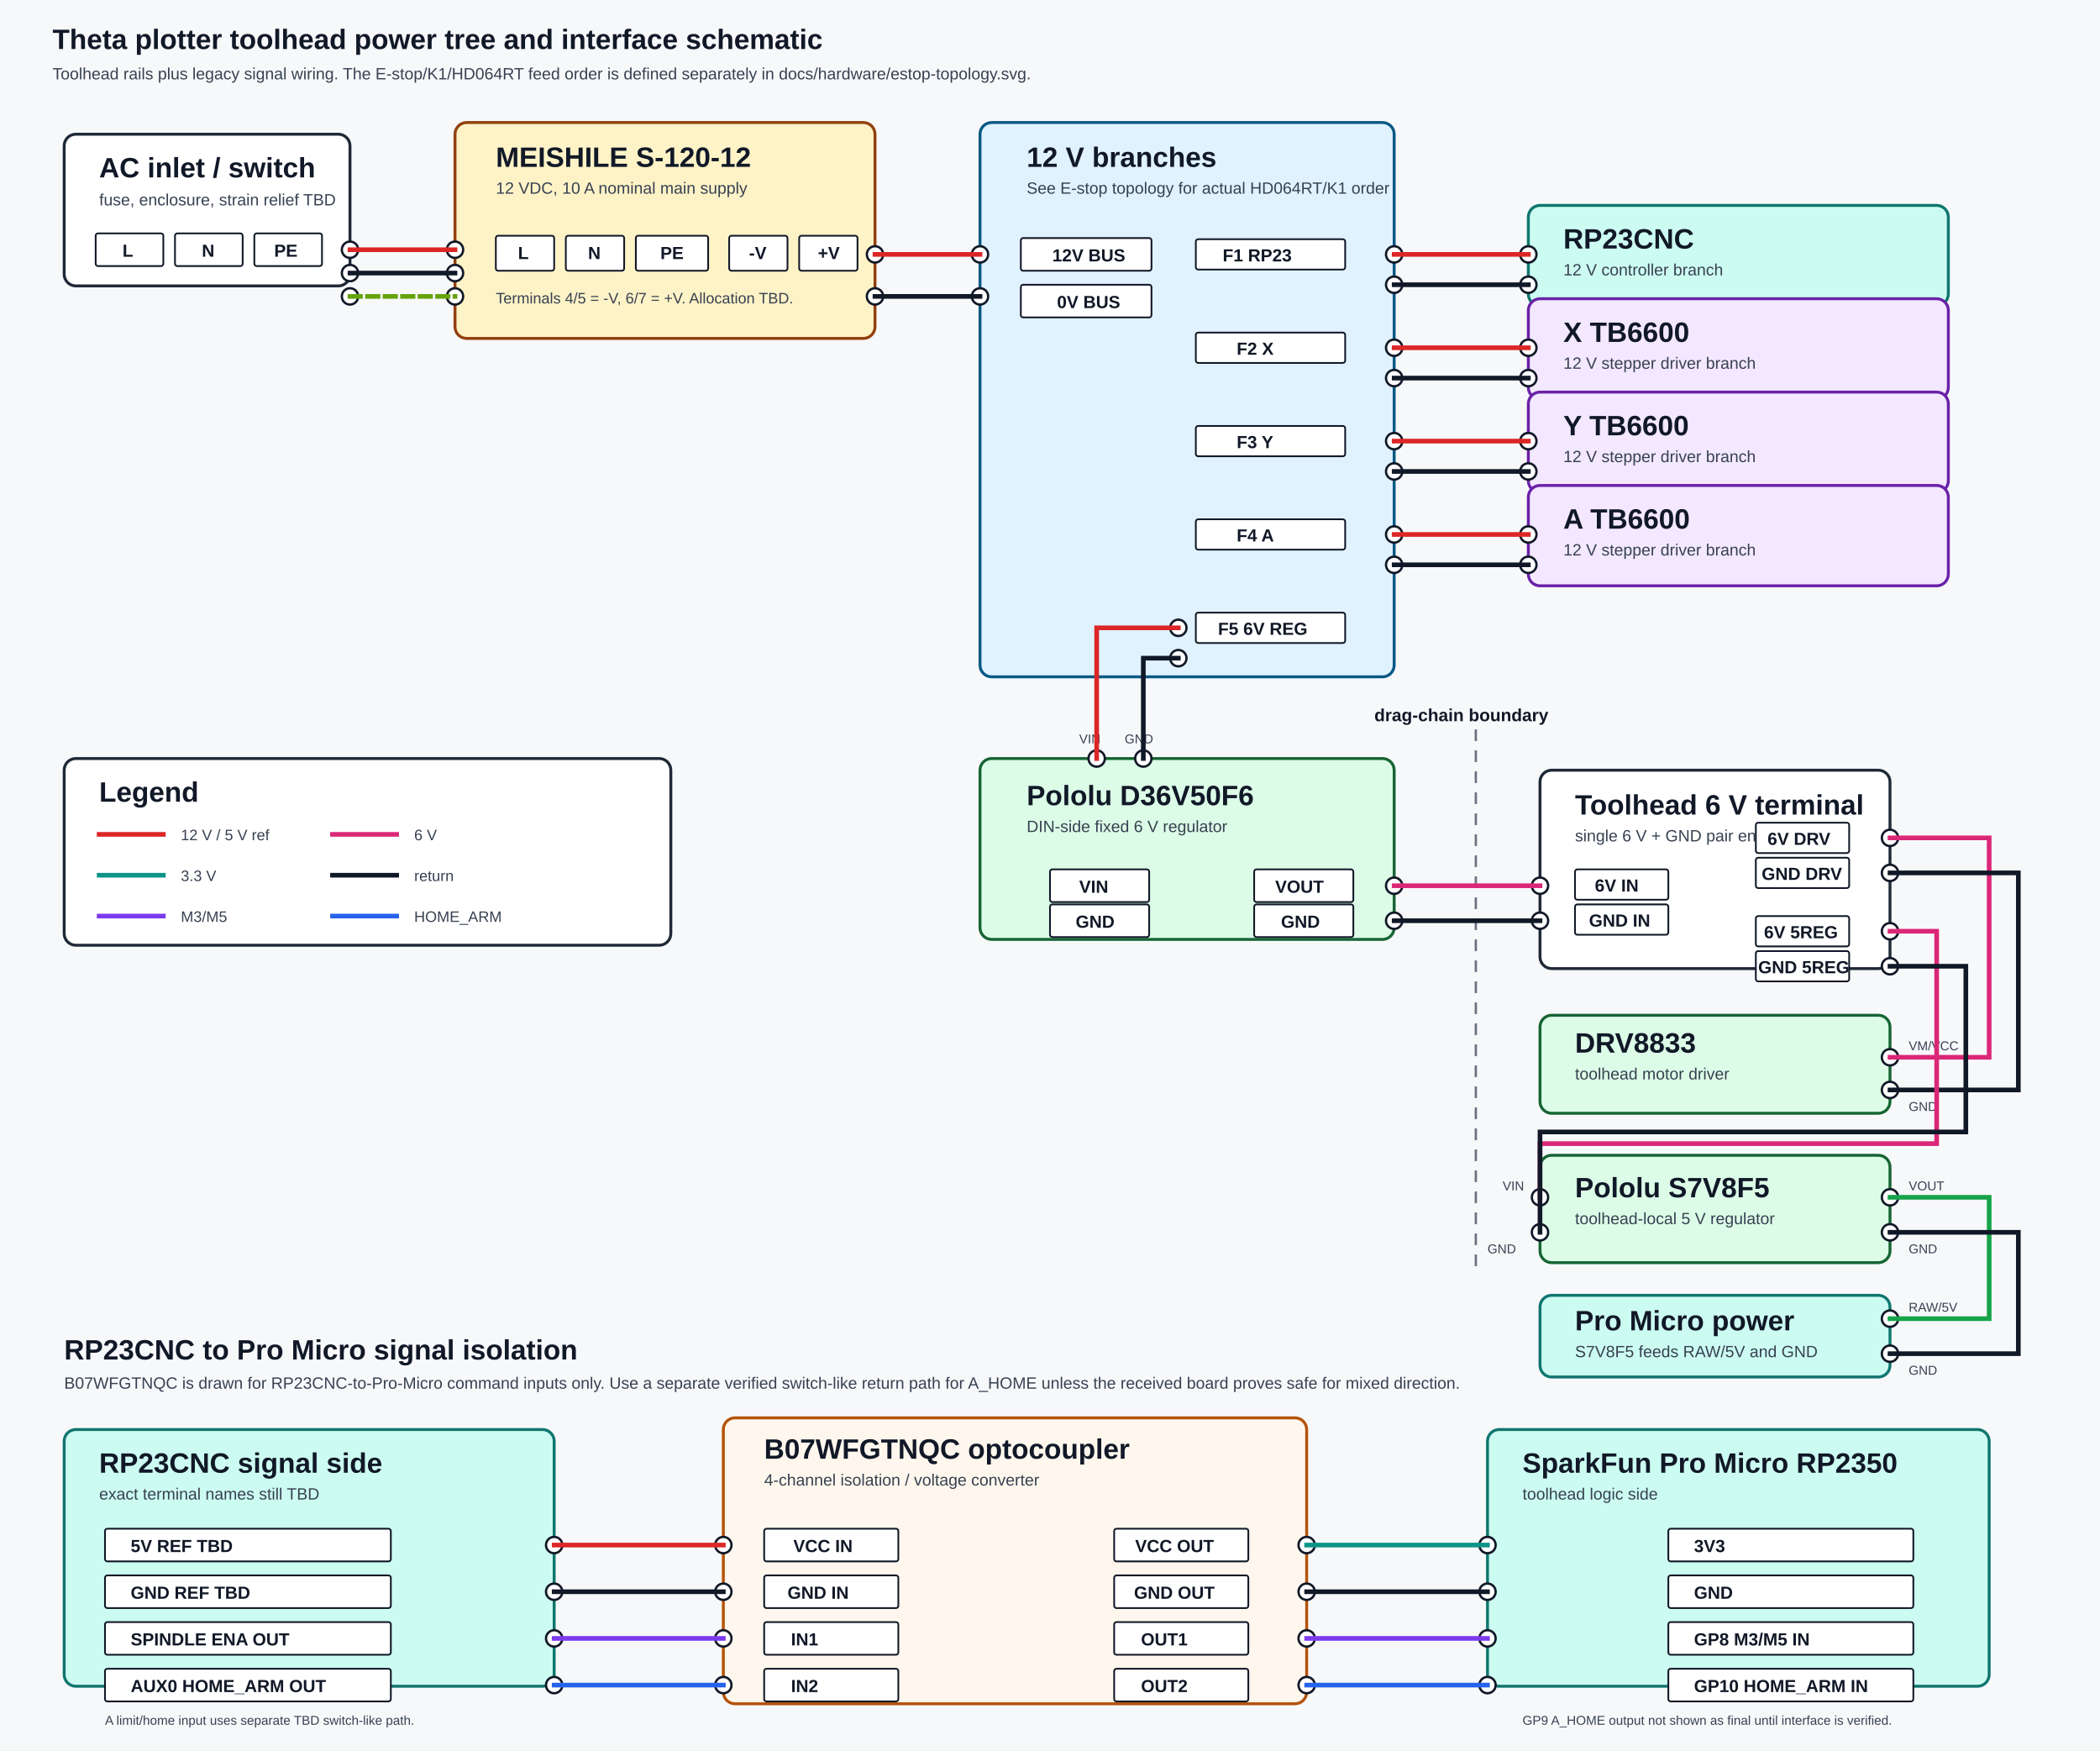
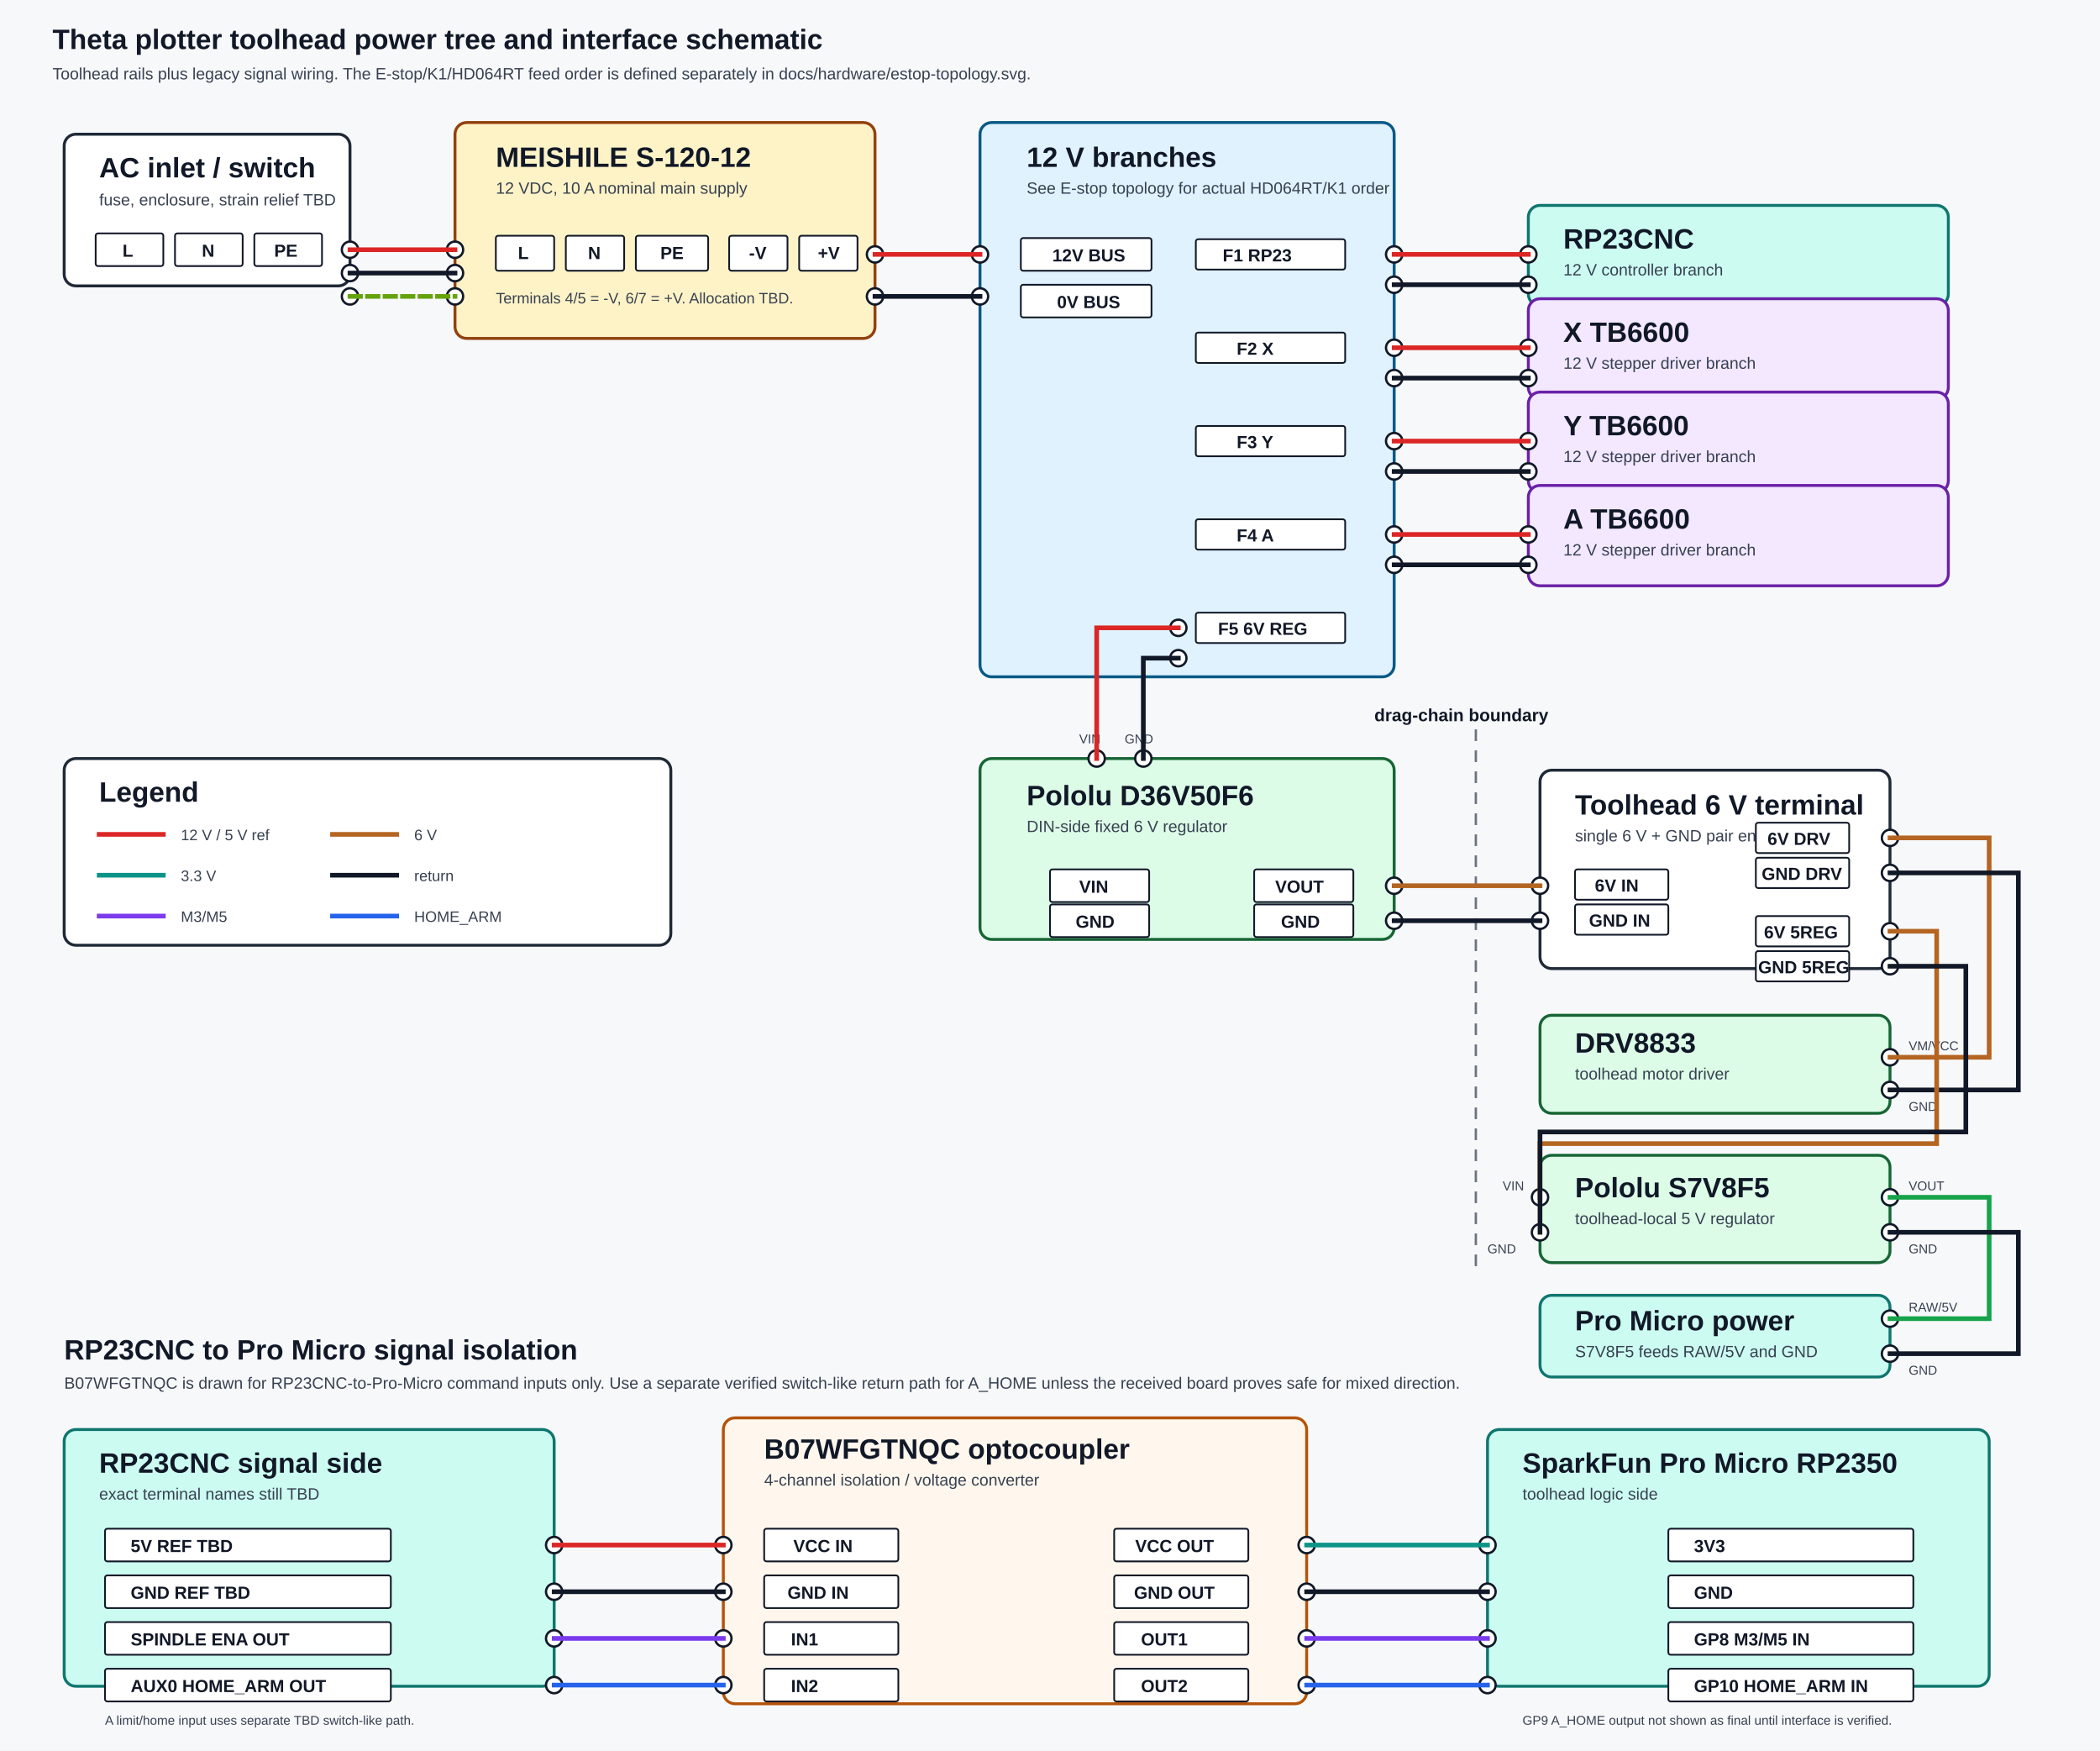
<svg xmlns="http://www.w3.org/2000/svg" width="1800" height="1500" viewBox="0 0 1800 1500">
  <defs>
    <style>
-       .bg{fill:#f7f8fa}.box{fill:#fff;stroke:#1f2937;stroke-width:2.5;rx:10;ry:10}.source{fill:#fef3c7;stroke:#92400e}.dist{fill:#e0f2fe;stroke:#075985}.din{fill:#dcfce7;stroke:#166534}.load{fill:#f3e8ff;stroke:#6b21a8}.tool{fill:#ccfbf1;stroke:#0f766e}.sig{fill:#fff7ed;stroke:#b45309}.warn{fill:#fff1f2;stroke:#be123c}.term{fill:#fff;stroke:#111827;stroke-width:1.5;rx:2;ry:2}.pin{fill:#fff;stroke:#111827;stroke-width:2}.title{font:700 24px Arial,sans-serif;fill:#111827}.subtitle{font:400 14px Arial,sans-serif;fill:#374151}.label{font:700 15px Arial,sans-serif;fill:#111827}.small{font:400 13px Arial,sans-serif;fill:#374151}.tiny{font:400 11px Arial,sans-serif;fill:#374151}.wire{fill:none;stroke-width:4;stroke-linecap:square;stroke-linejoin:miter}.p12{stroke:#dc2626}.gnd{stroke:#111827}.p6{stroke:#db2777}.p5{stroke:#16a34a}.p33{stroke:#0d9488}.earth{stroke:#65a30d;stroke-dasharray:9 6}.m3{stroke:#7c3aed}.arm{stroke:#2563eb}.home{stroke:#be123c;stroke-dasharray:9 6}.zone{fill:none;stroke:#6b7280;stroke-width:2;stroke-dasharray:10 8}
+       .bg{fill:#f7f8fa}.box{fill:#fff;stroke:#1f2937;stroke-width:2.5;rx:10;ry:10}.source{fill:#fef3c7;stroke:#92400e}.dist{fill:#e0f2fe;stroke:#075985}.din{fill:#dcfce7;stroke:#166534}.load{fill:#f3e8ff;stroke:#6b21a8}.tool{fill:#ccfbf1;stroke:#0f766e}.sig{fill:#fff7ed;stroke:#b45309}.warn{fill:#fff1f2;stroke:#be123c}.term{fill:#fff;stroke:#111827;stroke-width:1.5;rx:2;ry:2}.pin{fill:#fff;stroke:#111827;stroke-width:2}.title{font:700 24px Arial,sans-serif;fill:#111827}.subtitle{font:400 14px Arial,sans-serif;fill:#374151}.label{font:700 15px Arial,sans-serif;fill:#111827}.small{font:400 13px Arial,sans-serif;fill:#374151}.tiny{font:400 11px Arial,sans-serif;fill:#374151}.wire{fill:none;stroke-width:4;stroke-linecap:square;stroke-linejoin:miter}.p12{stroke:#dc2626}.gnd{stroke:#111827}.p6{stroke:#b46522}.p5{stroke:#16a34a}.p33{stroke:#0d9488}.earth{stroke:#65a30d;stroke-dasharray:9 6}.m3{stroke:#7c3aed}.arm{stroke:#2563eb}.home{stroke:#be123c;stroke-dasharray:9 6}.zone{fill:none;stroke:#6b7280;stroke-width:2;stroke-dasharray:10 8}
    </style>
  </defs>
  <rect class="bg" width="1800" height="1500" />
  <text class="title" x="45" y="42">Theta plotter toolhead power tree and interface schematic</text>
  <text class="subtitle" x="45" y="68">Toolhead rails plus legacy signal wiring. The E-stop/K1/HD064RT feed order is defined separately in docs/hardware/estop-topology.svg.</text>
  <rect class="box" x="55" y="115" width="245" height="130" />
  <text class="title" x="85" y="152">AC inlet / switch</text>
  <text class="subtitle" x="85" y="176">fuse, enclosure, strain relief TBD</text>
  <rect class="term" x="82" y="200" width="58" height="28" />
  <text class="label" x="105" y="220">L</text>
  <rect class="term" x="150" y="200" width="58" height="28" />
  <text class="label" x="173" y="220">N</text>
  <rect class="term" x="218" y="200" width="58" height="28" />
  <text class="label" x="235" y="220">PE</text>
  <circle class="pin" cx="300" cy="214" r="7" />
  <circle class="pin" cx="300" cy="234" r="7" />
  <circle class="pin" cx="300" cy="254" r="7" />
  <rect class="box source" x="390" y="105" width="360" height="185" />
  <text class="title" x="425" y="143">MEISHILE S-120-12</text>
  <text class="subtitle" x="425" y="166">12 VDC, 10 A nominal main supply</text>
  <rect class="term" x="425" y="202" width="50" height="30" />
  <text class="label" x="444" y="222">L</text>
  <rect class="term" x="485" y="202" width="50" height="30" />
  <text class="label" x="504" y="222">N</text>
  <rect class="term" x="545" y="202" width="62" height="30" />
  <text class="label" x="566" y="222">PE</text>
  <rect class="term" x="625" y="202" width="50" height="30" />
  <text class="label" x="642" y="222">-V</text>
  <rect class="term" x="685" y="202" width="50" height="30" />
  <text class="label" x="701" y="222">+V</text>
  <text class="small" x="425" y="260">Terminals 4/5 = -V, 6/7 = +V. Allocation TBD.</text>
  <circle class="pin" cx="390" cy="214" r="7" />
  <circle class="pin" cx="390" cy="234" r="7" />
  <circle class="pin" cx="390" cy="254" r="7" />
  <circle class="pin" cx="750" cy="218" r="7" />
  <circle class="pin" cx="750" cy="254" r="7" />
  <path class="wire p12" d="M300 214 H390" />
  <path class="wire gnd" d="M300 234 H390" />
  <path class="wire earth" d="M300 254 H390" />
  <rect class="box dist" x="840" y="105" width="355" height="475" />
  <text class="title" x="880" y="143">12 V branches</text>
  <text class="subtitle" x="880" y="166">See E-stop topology for actual HD064RT/K1 order</text>
  <rect class="term" x="875" y="204" width="112" height="28" />
  <text class="label" x="902" y="224">12V BUS</text>
  <rect class="term" x="875" y="244" width="112" height="28" />
  <text class="label" x="906" y="264">0V BUS</text>
  <circle class="pin" cx="840" cy="218" r="7" />
  <circle class="pin" cx="840" cy="254" r="7" />
  <path class="wire p12" d="M750 218 H840" />
  <path class="wire gnd" d="M750 254 H840" />
  <rect class="term" x="1025" y="205" width="128" height="26" />
  <text class="label" x="1048" y="224">F1 RP23</text>
  <rect class="term" x="1025" y="285" width="128" height="26" />
  <text class="label" x="1060" y="304">F2 X</text>
  <rect class="term" x="1025" y="365" width="128" height="26" />
  <text class="label" x="1060" y="384">F3 Y</text>
  <rect class="term" x="1025" y="445" width="128" height="26" />
  <text class="label" x="1060" y="464">F4 A</text>
  <rect class="term" x="1025" y="525" width="128" height="26" />
  <text class="label" x="1044" y="544">F5 6V REG</text>
  <circle class="pin" cx="1195" cy="218" r="7" />
  <circle class="pin" cx="1195" cy="244" r="7" />
  <circle class="pin" cx="1195" cy="298" r="7" />
  <circle class="pin" cx="1195" cy="324" r="7" />
  <circle class="pin" cx="1195" cy="378" r="7" />
  <circle class="pin" cx="1195" cy="404" r="7" />
  <circle class="pin" cx="1195" cy="458" r="7" />
  <circle class="pin" cx="1195" cy="484" r="7" />
  <circle class="pin" cx="1010" cy="538" r="7" />
  <circle class="pin" cx="1010" cy="564" r="7" />
  <rect class="box tool" x="1310" y="176" width="360" height="86" />
  <text class="title" x="1340" y="213">RP23CNC</text>
  <text class="subtitle" x="1340" y="236">12 V controller branch</text>
  <circle class="pin" cx="1310" cy="218" r="7" />
  <circle class="pin" cx="1310" cy="244" r="7" />
  <path class="wire p12" d="M1195 218 H1310" />
  <path class="wire gnd" d="M1195 244 H1310" />
  <rect class="box load" x="1310" y="256" width="360" height="86" />
  <text class="title" x="1340" y="293">X TB6600</text>
  <text class="subtitle" x="1340" y="316">12 V stepper driver branch</text>
  <circle class="pin" cx="1310" cy="298" r="7" />
  <circle class="pin" cx="1310" cy="324" r="7" />
  <path class="wire p12" d="M1195 298 H1310" />
  <path class="wire gnd" d="M1195 324 H1310" />
  <rect class="box load" x="1310" y="336" width="360" height="86" />
  <text class="title" x="1340" y="373">Y TB6600</text>
  <text class="subtitle" x="1340" y="396">12 V stepper driver branch</text>
  <circle class="pin" cx="1310" cy="378" r="7" />
  <circle class="pin" cx="1310" cy="404" r="7" />
  <path class="wire p12" d="M1195 378 H1310" />
  <path class="wire gnd" d="M1195 404 H1310" />
  <rect class="box load" x="1310" y="416" width="360" height="86" />
  <text class="title" x="1340" y="453">A TB6600</text>
  <text class="subtitle" x="1340" y="476">12 V stepper driver branch</text>
  <circle class="pin" cx="1310" cy="458" r="7" />
  <circle class="pin" cx="1310" cy="484" r="7" />
  <path class="wire p12" d="M1195 458 H1310" />
  <path class="wire gnd" d="M1195 484 H1310" />
  <rect class="box din" x="840" y="650" width="355" height="155" />
  <text class="title" x="880" y="690">Pololu D36V50F6</text>
  <text class="subtitle" x="880" y="713">DIN-side fixed 6 V regulator</text>
  <rect class="term" x="900" y="745" width="85" height="28" />
  <text class="label" x="925" y="765">VIN</text>
  <rect class="term" x="900" y="775" width="85" height="28" />
  <text class="label" x="922" y="795">GND</text>
  <rect class="term" x="1075" y="745" width="85" height="28" />
  <text class="label" x="1093" y="765">VOUT</text>
  <rect class="term" x="1075" y="775" width="85" height="28" />
  <text class="label" x="1098" y="795">GND</text>
  <circle class="pin" cx="940" cy="650" r="7" />
  <circle class="pin" cx="980" cy="650" r="7" />
  <circle class="pin" cx="1195" cy="759" r="7" />
  <circle class="pin" cx="1195" cy="789" r="7" />
  <text class="tiny" x="925" y="637">VIN</text>
  <text class="tiny" x="964" y="637">GND</text>
  <path class="wire p12" d="M1010 538 H940 V650" />
  <path class="wire gnd" d="M1010 564 H980 V650" />
  <line class="zone" x1="1265" y1="625" x2="1265" y2="1085" />
  <text class="label" x="1178" y="618">drag-chain boundary</text>
  <rect class="box" x="1320" y="660" width="300" height="170" />
  <text class="title" x="1350" y="698">Toolhead 6 V terminal</text>
  <text class="subtitle" x="1350" y="721">single 6 V + GND pair enters here</text>
  <rect class="term" x="1350" y="745" width="80" height="26" />
  <text class="label" x="1367" y="764">6V IN</text>
  <rect class="term" x="1350" y="775" width="80" height="26" />
  <text class="label" x="1362" y="794">GND IN</text>
  <rect class="term" x="1505" y="705" width="80" height="26" />
  <text class="label" x="1515" y="724">6V DRV</text>
  <rect class="term" x="1505" y="735" width="80" height="26" />
  <text class="label" x="1510" y="754">GND DRV</text>
  <rect class="term" x="1505" y="785" width="80" height="26" />
  <text class="label" x="1512" y="804">6V 5REG</text>
  <rect class="term" x="1505" y="815" width="80" height="26" />
  <text class="label" x="1507" y="834">GND 5REG</text>
  <circle class="pin" cx="1320" cy="759" r="7" />
  <circle class="pin" cx="1320" cy="789" r="7" />
  <circle class="pin" cx="1620" cy="718" r="7" />
  <circle class="pin" cx="1620" cy="748" r="7" />
  <circle class="pin" cx="1620" cy="798" r="7" />
  <circle class="pin" cx="1620" cy="828" r="7" />
  <path class="wire p6" d="M1195 759 H1320" />
  <path class="wire gnd" d="M1195 789 H1320" />
  <rect class="box din" x="1320" y="870" width="300" height="84" />
  <text class="title" x="1350" y="902">DRV8833</text>
  <text class="subtitle" x="1350" y="925">toolhead motor driver</text>
  <circle class="pin" cx="1620" cy="906" r="7" />
  <circle class="pin" cx="1620" cy="934" r="7" />
  <text class="tiny" x="1636" y="900">VM/VCC</text>
  <text class="tiny" x="1636" y="952">GND</text>
  <path class="wire p6" d="M1620 718 H1705 V906 H1620" />
  <path class="wire gnd" d="M1620 748 H1730 V934 H1620" />
  <rect class="box din" x="1320" y="990" width="300" height="92" />
  <text class="title" x="1350" y="1026">Pololu S7V8F5</text>
  <text class="subtitle" x="1350" y="1049">toolhead-local 5 V regulator</text>
  <circle class="pin" cx="1320" cy="1026" r="7" />
  <circle class="pin" cx="1320" cy="1056" r="7" />
  <circle class="pin" cx="1620" cy="1026" r="7" />
  <circle class="pin" cx="1620" cy="1056" r="7" />
  <text class="tiny" x="1288" y="1020">VIN</text>
  <text class="tiny" x="1275" y="1074">GND</text>
  <text class="tiny" x="1636" y="1020">VOUT</text>
  <text class="tiny" x="1636" y="1074">GND</text>
  <path class="wire p6" d="M1620 798 H1660 V980 H1320 V1026" />
  <path class="wire gnd" d="M1620 828 H1685 V970 H1320 V1056" />
  <rect class="box tool" x="1320" y="1110" width="300" height="70" />
  <text class="title" x="1350" y="1140">Pro Micro power</text>
  <text class="subtitle" x="1350" y="1163">S7V8F5 feeds RAW/5V and GND</text>
  <circle class="pin" cx="1620" cy="1130" r="7" />
  <circle class="pin" cx="1620" cy="1160" r="7" />
  <text class="tiny" x="1636" y="1124">RAW/5V</text>
  <text class="tiny" x="1636" y="1178">GND</text>
  <path class="wire p5" d="M1620 1026 H1705 V1130 H1620" />
  <path class="wire gnd" d="M1620 1056 H1730 V1160 H1620" />
  <rect class="box" x="55" y="650" width="520" height="160" />
  <text class="title" x="85" y="687">Legend</text>
  <line class="wire p12" x1="85" y1="715" x2="140" y2="715" />
  <text class="small" x="155" y="720">12 V / 5 V ref</text>
  <line class="wire p6" x1="285" y1="715" x2="340" y2="715" />
  <text class="small" x="355" y="720">6 V</text>
  <line class="wire p33" x1="85" y1="750" x2="140" y2="750" />
  <text class="small" x="155" y="755">3.3 V</text>
  <line class="wire gnd" x1="285" y1="750" x2="340" y2="750" />
  <text class="small" x="355" y="755">return</text>
  <line class="wire m3" x1="85" y1="785" x2="140" y2="785" />
  <text class="small" x="155" y="790">M3/M5</text>
  <line class="wire arm" x1="285" y1="785" x2="340" y2="785" />
  <text class="small" x="355" y="790">HOME_ARM</text>
  <text class="title" x="55" y="1165">RP23CNC to Pro Micro signal isolation</text>
  <text class="subtitle" x="55" y="1190">B07WFGTNQC is drawn for RP23CNC-to-Pro-Micro command inputs only. Use a separate verified switch-like return path for A_HOME unless the received board proves safe for mixed direction.</text>
  <rect class="box tool" x="55" y="1225" width="420" height="220" />
  <text class="title" x="85" y="1262">RP23CNC signal side</text>
  <text class="subtitle" x="85" y="1285">exact terminal names still TBD</text>
  <rect class="term" x="90" y="1310" width="245" height="28" />
  <text class="label" x="112" y="1330">5V REF TBD</text>
  <circle class="pin" cx="475" cy="1324" r="7" />
  <rect class="term" x="90" y="1350" width="245" height="28" />
  <text class="label" x="112" y="1370">GND REF TBD</text>
  <circle class="pin" cx="475" cy="1364" r="7" />
  <rect class="term" x="90" y="1390" width="245" height="28" />
  <text class="label" x="112" y="1410">SPINDLE ENA OUT</text>
  <circle class="pin" cx="475" cy="1404" r="7" />
  <rect class="term" x="90" y="1430" width="245" height="28" />
  <text class="label" x="112" y="1450">AUX0 HOME_ARM OUT</text>
  <circle class="pin" cx="475" cy="1444" r="7" />
  <text class="tiny" x="90" y="1478">A limit/home input uses separate TBD switch-like path.</text>
  <rect class="box sig" x="620" y="1215" width="500" height="245" />
  <text class="title" x="655" y="1250">B07WFGTNQC optocoupler</text>
  <text class="subtitle" x="655" y="1273">4-channel isolation / voltage converter</text>
  <rect class="term" x="655" y="1310" width="115" height="28" />
  <text class="label" x="680" y="1330">VCC IN</text>
  <circle class="pin" cx="620" cy="1324" r="7" />
  <rect class="term" x="655" y="1350" width="115" height="28" />
  <text class="label" x="675" y="1370">GND IN</text>
  <circle class="pin" cx="620" cy="1364" r="7" />
  <rect class="term" x="655" y="1390" width="115" height="28" />
  <text class="label" x="678" y="1410">IN1</text>
  <circle class="pin" cx="620" cy="1404" r="7" />
  <rect class="term" x="655" y="1430" width="115" height="28" />
  <text class="label" x="678" y="1450">IN2</text>
  <circle class="pin" cx="620" cy="1444" r="7" />
  <rect class="term" x="955" y="1310" width="115" height="28" />
  <text class="label" x="973" y="1330">VCC OUT</text>
  <circle class="pin" cx="1120" cy="1324" r="7" />
  <rect class="term" x="955" y="1350" width="115" height="28" />
  <text class="label" x="972" y="1370">GND OUT</text>
  <circle class="pin" cx="1120" cy="1364" r="7" />
  <rect class="term" x="955" y="1390" width="115" height="28" />
  <text class="label" x="978" y="1410">OUT1</text>
  <circle class="pin" cx="1120" cy="1404" r="7" />
  <rect class="term" x="955" y="1430" width="115" height="28" />
  <text class="label" x="978" y="1450">OUT2</text>
  <circle class="pin" cx="1120" cy="1444" r="7" />
  <rect class="box tool" x="1275" y="1225" width="430" height="220" />
  <text class="title" x="1305" y="1262">SparkFun Pro Micro RP2350</text>
  <text class="subtitle" x="1305" y="1285">toolhead logic side</text>
  <rect class="term" x="1430" y="1310" width="210" height="28" />
  <text class="label" x="1452" y="1330">3V3</text>
  <circle class="pin" cx="1275" cy="1324" r="7" />
  <rect class="term" x="1430" y="1350" width="210" height="28" />
  <text class="label" x="1452" y="1370">GND</text>
  <circle class="pin" cx="1275" cy="1364" r="7" />
  <rect class="term" x="1430" y="1390" width="210" height="28" />
  <text class="label" x="1452" y="1410">GP8 M3/M5 IN</text>
  <circle class="pin" cx="1275" cy="1404" r="7" />
  <rect class="term" x="1430" y="1430" width="210" height="28" />
  <text class="label" x="1452" y="1450">GP10 HOME_ARM IN</text>
  <circle class="pin" cx="1275" cy="1444" r="7" />
  <text class="tiny" x="1305" y="1478">GP9 A_HOME output not shown as final until interface is verified.</text>
  <path class="wire p12" d="M475 1324 H620" />
  <path class="wire gnd" d="M475 1364 H620" />
  <path class="wire m3" d="M475 1404 H620" />
  <path class="wire arm" d="M475 1444 H620" />
  <path class="wire p33" d="M1120 1324 H1275" />
  <path class="wire gnd" d="M1120 1364 H1275" />
  <path class="wire m3" d="M1120 1404 H1275" />
  <path class="wire arm" d="M1120 1444 H1275" />
</svg>
